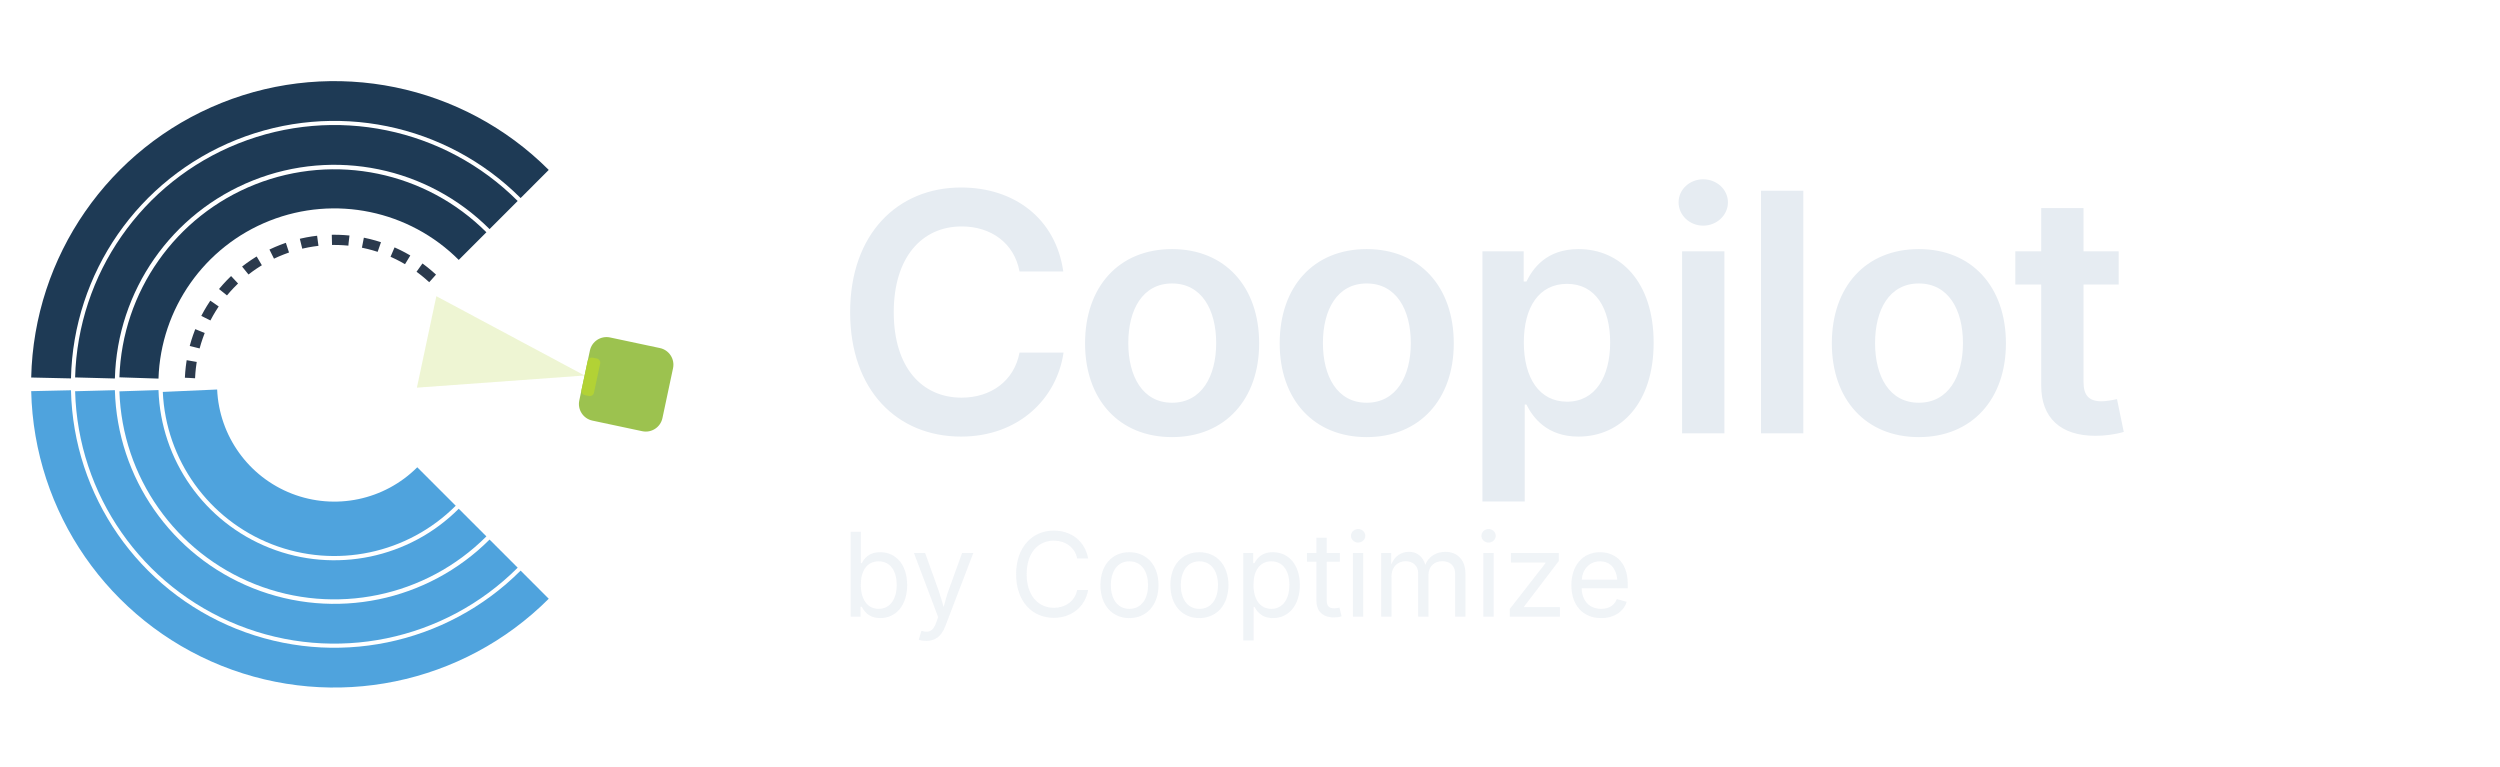
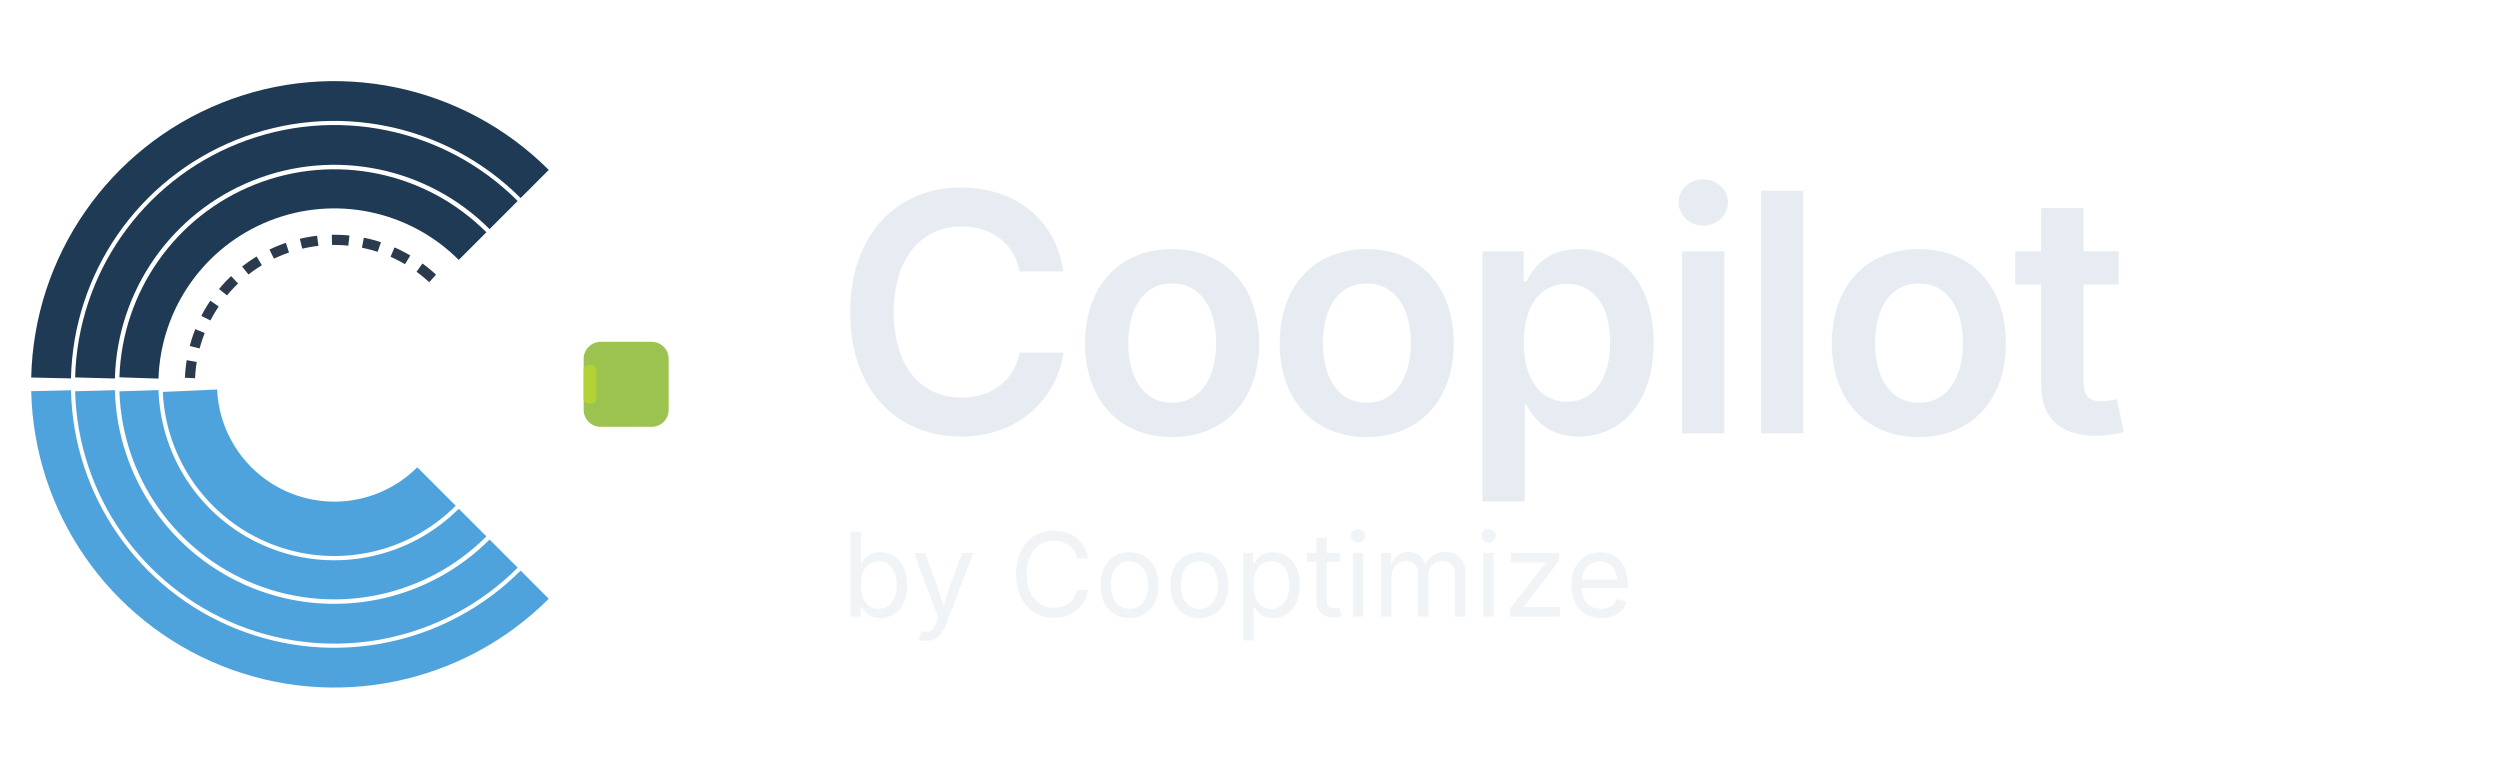
<svg xmlns="http://www.w3.org/2000/svg" viewBox="0 0 300 92" width="300" height="92" role="img">
  <g transform="translate(0,6) scale(0.34)">
    <path d="M67.05 115.75 A51.0 51.0 0 0 1 154.06 81.94" fill="none" stroke="#2B3A4D" stroke-width="3.6" stroke-dasharray="6 5" stroke-linecap="butt" />
    <path d="M154.06 154.06 A51.0 51.0 0 0 1 67.05 120.25" fill="none" stroke="#4FA3DD" stroke-width="19.2" />
    <path d="M49.04 115.75 A69.0 69.0 0 0 1 166.79 69.21" fill="none" stroke="#1E3A55" stroke-width="13.8" />
    <path d="M166.79 166.79 A69.0 69.0 0 0 1 49.04 120.25" fill="none" stroke="#4FA3DD" stroke-width="13.8" />
    <path d="M33.53 115.75 A84.5 84.5 0 0 1 177.75 58.25" fill="none" stroke="#1E3A55" stroke-width="14.04" />
    <path d="M177.75 177.75 A84.5 84.5 0 0 1 33.53 120.25" fill="none" stroke="#4FA3DD" stroke-width="14.04" />
    <path d="M18.03 115.75 A100.0 100.0 0 0 1 188.71 47.29" fill="none" stroke="#1E3A55" stroke-width="14.04" />
    <path d="M188.71 188.71 A100.0 100.0 0 0 1 18.03 120.25" fill="none" stroke="#4FA3DD" stroke-width="14.04" />
-     <g transform="rotate(12 221.0 118.0)">
-       <path d="M206 118.0 L149.0 101.5 L149.0 134.5 Z" fill="#B2D235" opacity="0.22" />
-       <rect x="206" y="103" width="30" height="30" rx="6.0" fill="#9CC24F" />
-       <rect x="206" y="111.25" width="4.5" height="13.5" rx="1.5" fill="#B2D235" />
-     </g>
+     <defs>
+       <linearGradient id="beam-lockup" gradientUnits="userSpaceOnUse" x1="206.00" y1="0" x2="137.00" y2="0">
+         <stop offset="0" stop-color="#B2D235" stop-opacity="0.85" />
+         <stop offset="0.55" stop-color="#B2D235" stop-opacity="0.25" />
+         <stop offset="1" stop-color="#B2D235" stop-opacity="0" />
+       </linearGradient>
+     </defs>
+     <path d="M206.00 111.25 L137.00 91.00 L137.00 145.00 L206.00 124.75 Z" fill="url(#beam-lockup)" style="mix-blend-mode:screen" />
+     <rect x="206" y="103" width="30" height="30" rx="6.0" fill="#9CC24F" />
+     <rect x="206" y="111.25" width="4.5" height="13.5" rx="1.5" fill="#B2D235" />
  </g>
  <text x="100" y="52" font-family="IBM Plex Sans, Inter, system-ui, sans-serif" font-weight="600" font-size="40" letter-spacing="-1" fill="#E6ECF2">Coopilot</text>
  <text x="101" y="74" font-family="IBM Plex Sans, Inter, system-ui, sans-serif" font-weight="400" font-size="14" fill="#E6ECF2" opacity="0.6">by Cooptimize</text>
</svg>
